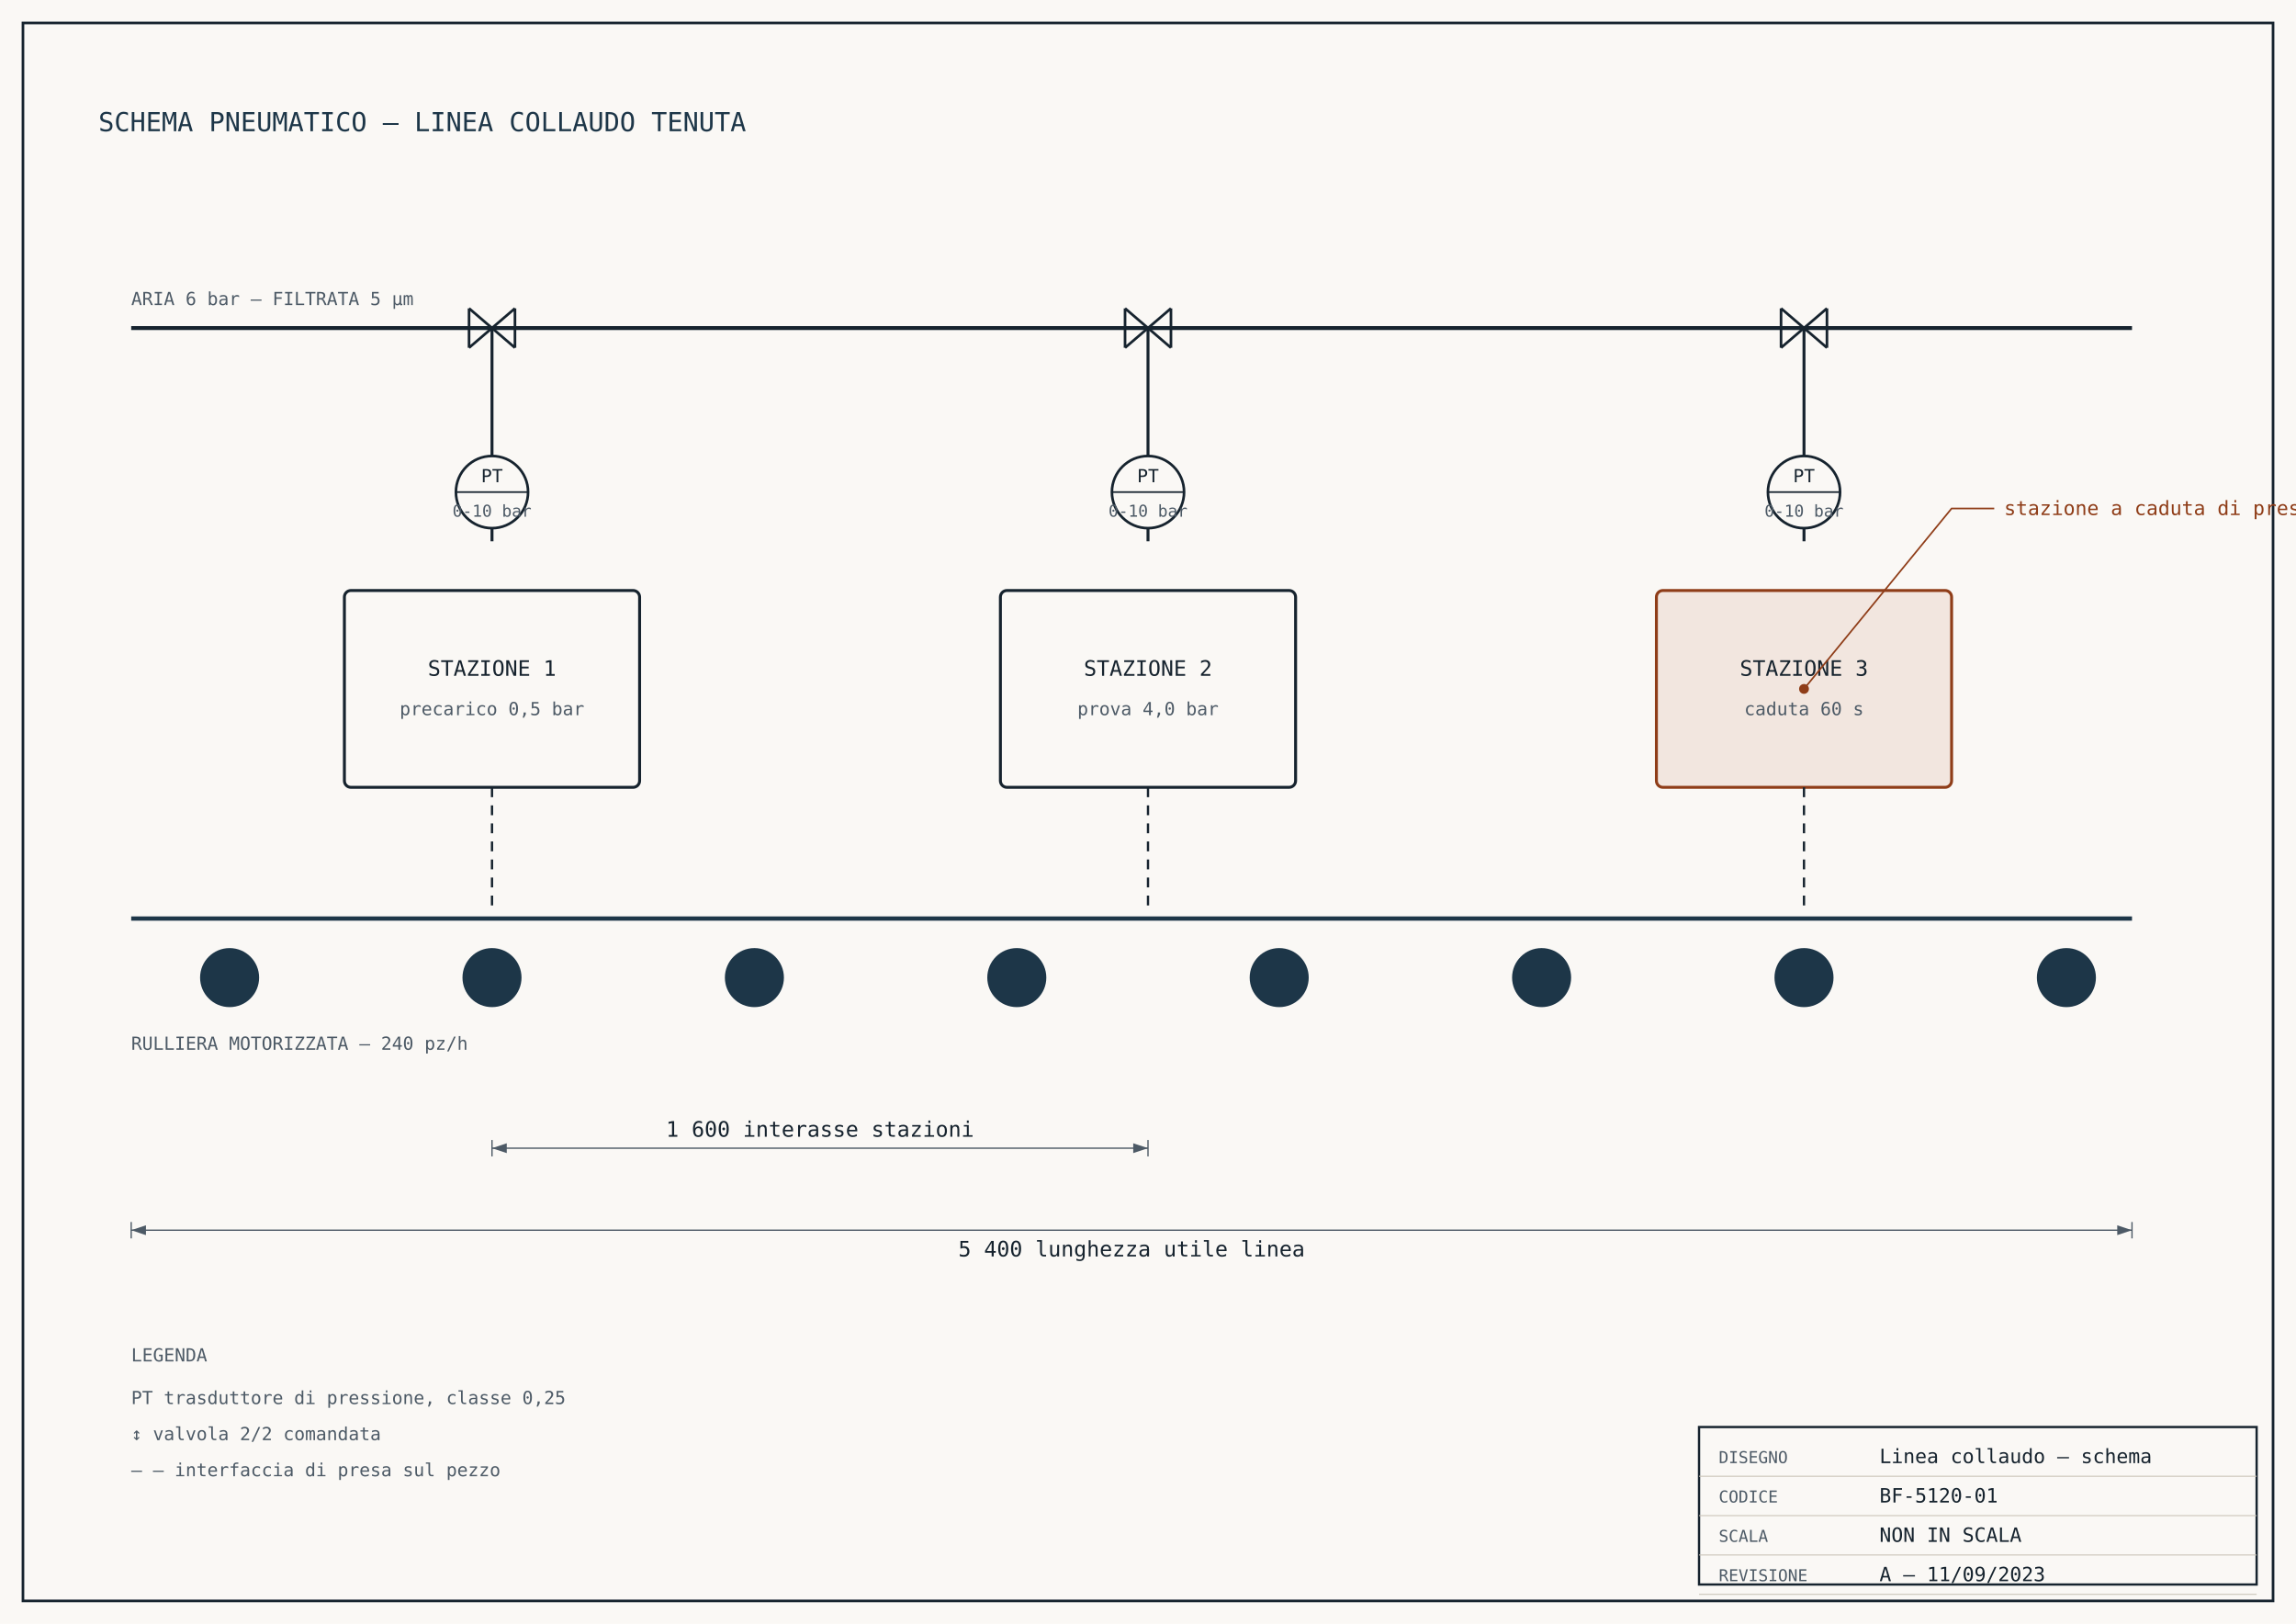
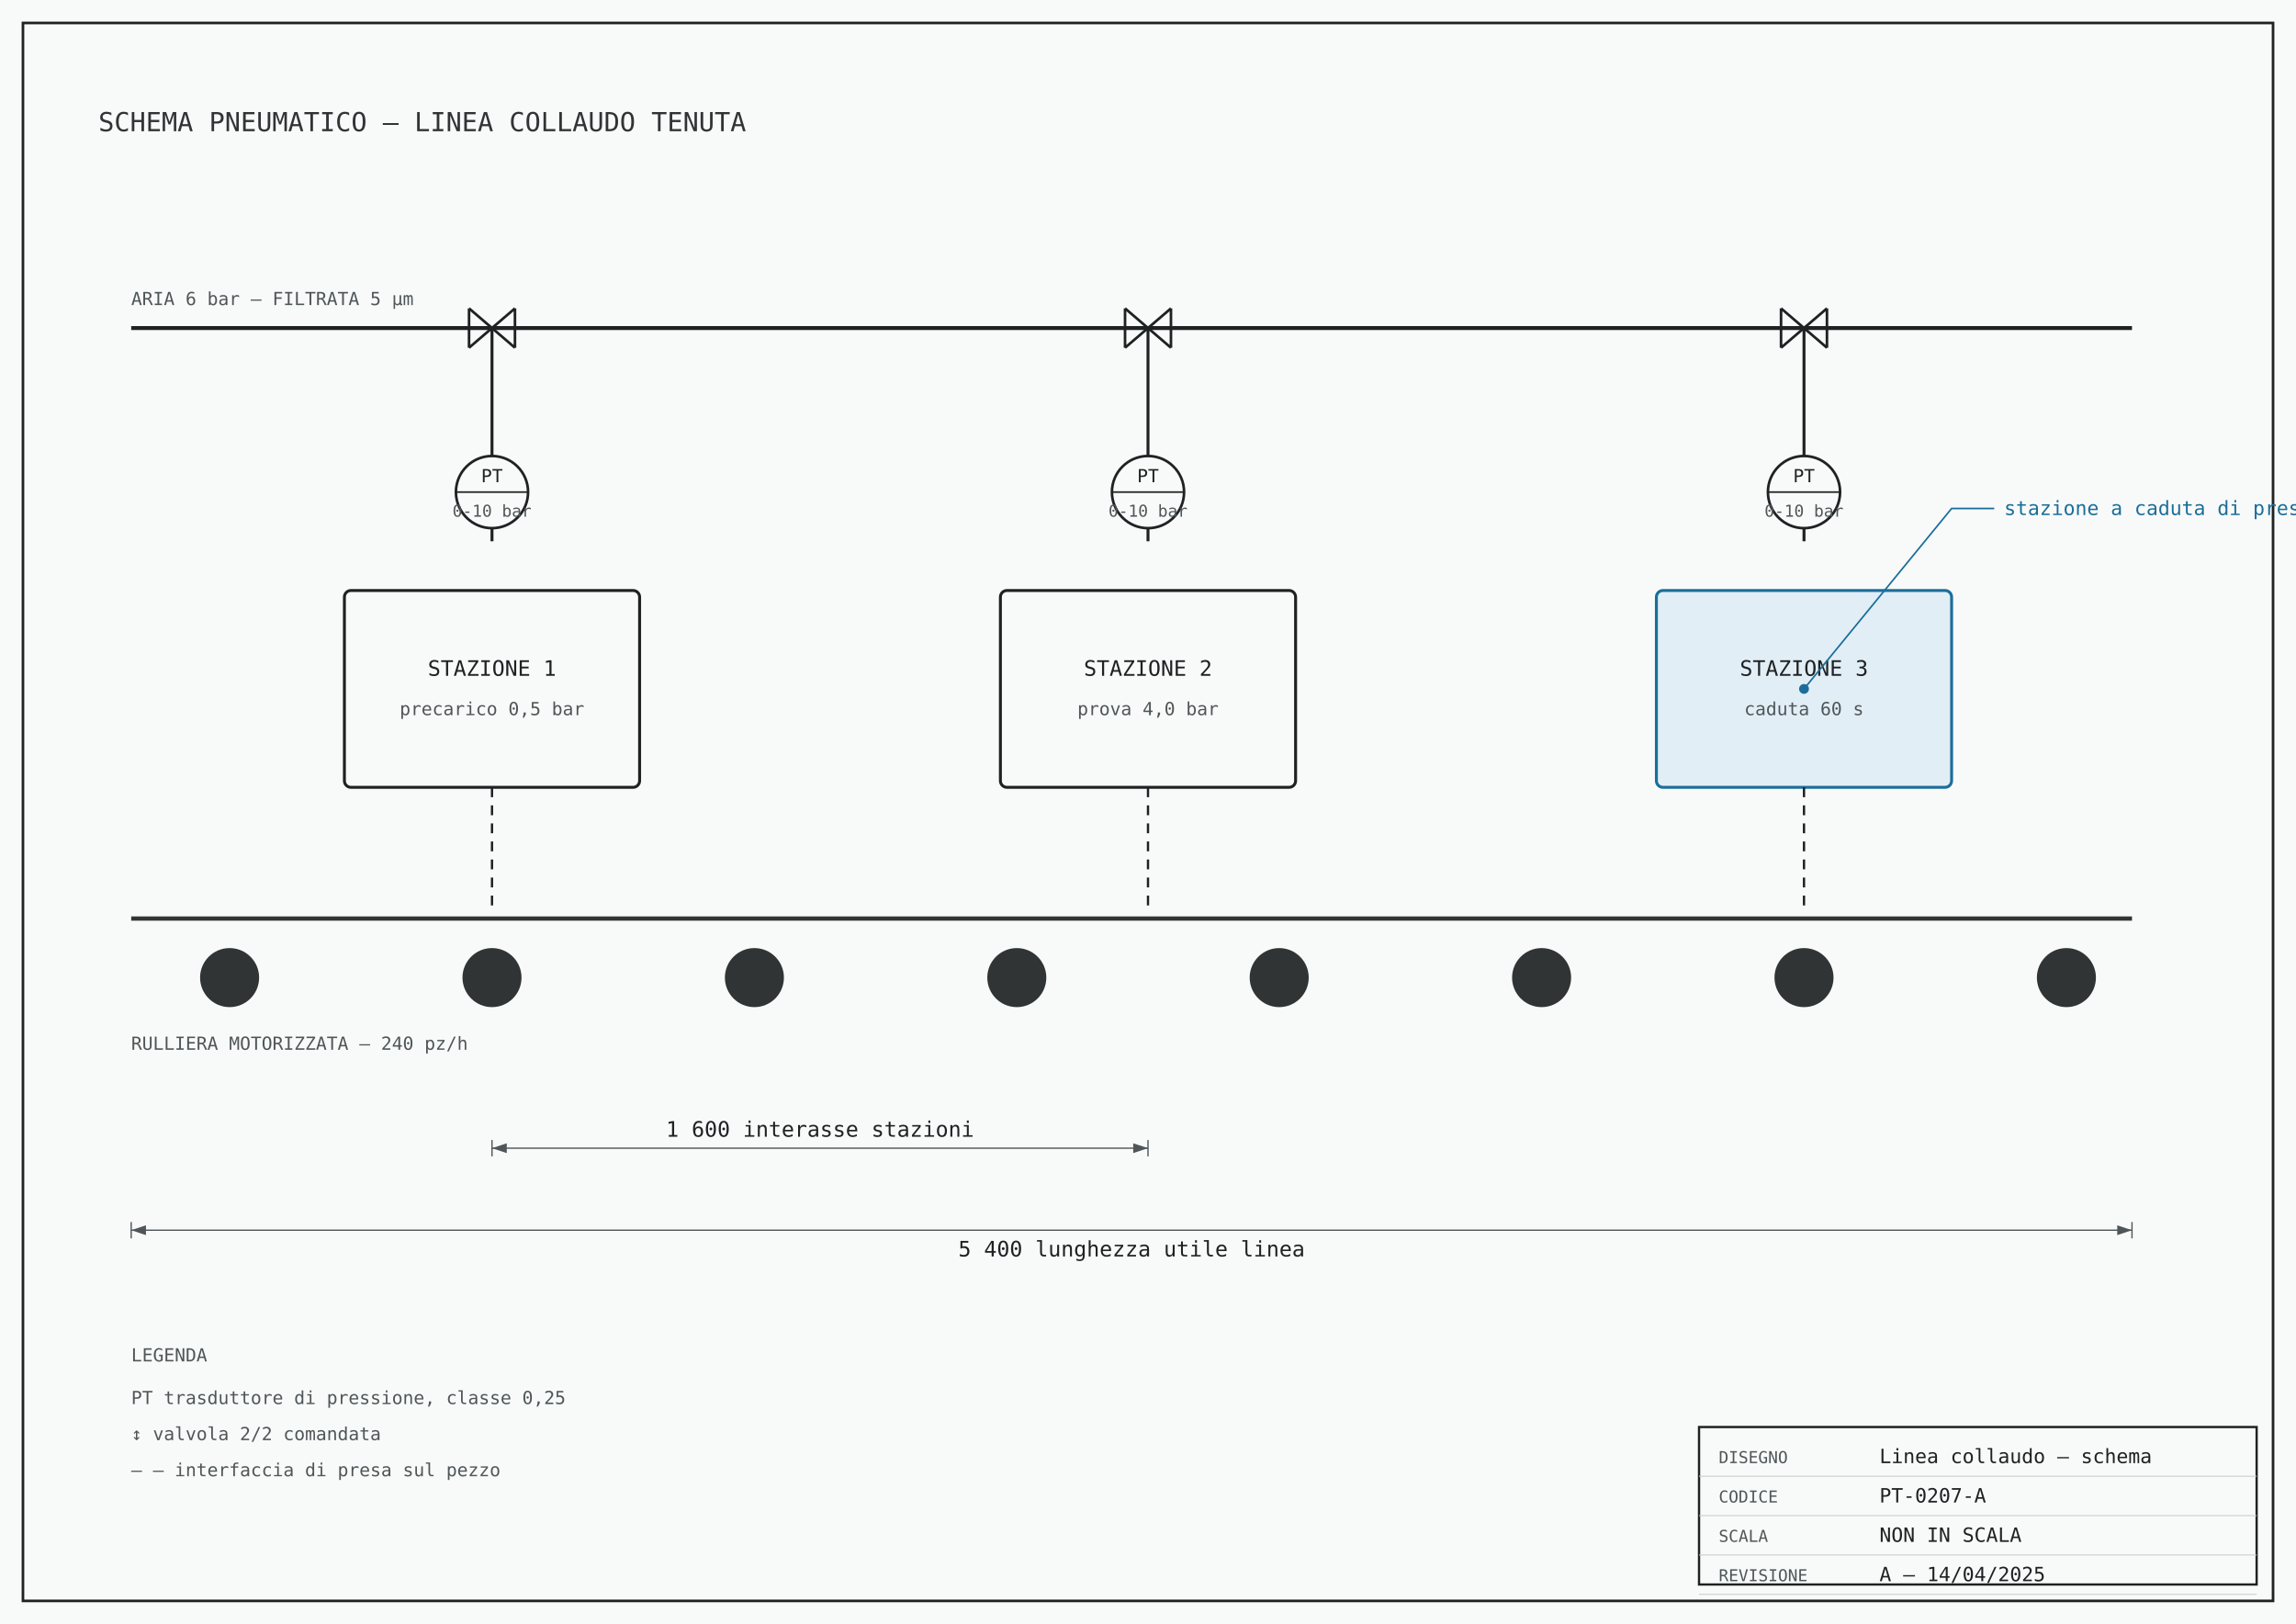
<svg xmlns="http://www.w3.org/2000/svg" width="1400" height="990" viewBox="0 0 1400 990">
-   <rect width="1400" height="990" fill="#faf8f5" />
-   <rect x="14" y="14" width="1372" height="962" fill="none" stroke="#16232e" stroke-width="1.6" />
-   <text x="60" y="80" font-family="'DejaVu Sans Mono',monospace" font-size="16" fill="#1d3648">SCHEMA PNEUMATICO — LINEA COLLAUDO TENUTA</text>
-   <g stroke="#16232e" stroke-width="2.4" fill="none">
+   <rect width="1400" height="990" fill="#f8faf9" />
+   <rect x="14" y="14" width="1372" height="962" fill="none" stroke="#1e2223" stroke-width="1.6" />
+   <text x="60" y="80" font-family="'DejaVu Sans Mono',monospace" font-size="16" fill="#303435">SCHEMA PNEUMATICO — LINEA COLLAUDO TENUTA</text>
+   <g stroke="#1e2223" stroke-width="2.4" fill="none">
    <path d="M80 200H1300" />
  </g>
-   <text x="80" y="186" font-family="'DejaVu Sans Mono',monospace" font-size="11" fill="#4d5a66">ARIA 6 bar — FILTRATA 5 µm</text>
-   <g stroke="#16232e" stroke-width="1.6" fill="none">
+   <text x="80" y="186" font-family="'DejaVu Sans Mono',monospace" font-size="11" fill="#4f5658">ARIA 6 bar — FILTRATA 5 µm</text>
+   <g stroke="#1e2223" stroke-width="1.6" fill="none">
    <path d="M286 188l28 24M286 212l28 -24M286 188v24M314 188v24" />
  </g>
-   <g stroke="#16232e" stroke-width="1.6" fill="none">
+   <g stroke="#1e2223" stroke-width="1.6" fill="none">
    <path d="M686 188l28 24M686 212l28 -24M686 188v24M714 188v24" />
  </g>
-   <g stroke="#16232e" stroke-width="1.6" fill="none">
+   <g stroke="#1e2223" stroke-width="1.6" fill="none">
    <path d="M1086 188l28 24M1086 212l28 -24M1086 188v24M1114 188v24" />
  </g>
-   <g stroke="#16232e" stroke-width="1.8" fill="none">
+   <g stroke="#1e2223" stroke-width="1.8" fill="none">
    <path d="M300 200V330" />
    <path d="M700 200V330" />
    <path d="M1100 200V330" />
  </g>
  <g>
-     <circle cx="300" cy="300" r="22" fill="#faf8f5" stroke="#16232e" stroke-width="1.6" />
-     <path d="M278 300h44" stroke="#16232e" stroke-width="1" />
-     <text x="300" y="294" text-anchor="middle" font-family="'DejaVu Sans Mono',monospace" font-size="11" fill="#16232e">PT</text>
-     <text x="300" y="315" text-anchor="middle" font-family="'DejaVu Sans Mono',monospace" font-size="10" fill="#4d5a66">0-10 bar</text>
+     <circle cx="300" cy="300" r="22" fill="#f8faf9" stroke="#1e2223" stroke-width="1.6" />
+     <path d="M278 300h44" stroke="#1e2223" stroke-width="1" />
+     <text x="300" y="294" text-anchor="middle" font-family="'DejaVu Sans Mono',monospace" font-size="11" fill="#1e2223">PT</text>
+     <text x="300" y="315" text-anchor="middle" font-family="'DejaVu Sans Mono',monospace" font-size="10" fill="#4f5658">0-10 bar</text>
  </g>
  <g>
-     <circle cx="700" cy="300" r="22" fill="#faf8f5" stroke="#16232e" stroke-width="1.6" />
-     <path d="M678 300h44" stroke="#16232e" stroke-width="1" />
-     <text x="700" y="294" text-anchor="middle" font-family="'DejaVu Sans Mono',monospace" font-size="11" fill="#16232e">PT</text>
-     <text x="700" y="315" text-anchor="middle" font-family="'DejaVu Sans Mono',monospace" font-size="10" fill="#4d5a66">0-10 bar</text>
+     <circle cx="700" cy="300" r="22" fill="#f8faf9" stroke="#1e2223" stroke-width="1.6" />
+     <path d="M678 300h44" stroke="#1e2223" stroke-width="1" />
+     <text x="700" y="294" text-anchor="middle" font-family="'DejaVu Sans Mono',monospace" font-size="11" fill="#1e2223">PT</text>
+     <text x="700" y="315" text-anchor="middle" font-family="'DejaVu Sans Mono',monospace" font-size="10" fill="#4f5658">0-10 bar</text>
  </g>
  <g>
-     <circle cx="1100" cy="300" r="22" fill="#faf8f5" stroke="#16232e" stroke-width="1.6" />
-     <path d="M1078 300h44" stroke="#16232e" stroke-width="1" />
-     <text x="1100" y="294" text-anchor="middle" font-family="'DejaVu Sans Mono',monospace" font-size="11" fill="#16232e">PT</text>
-     <text x="1100" y="315" text-anchor="middle" font-family="'DejaVu Sans Mono',monospace" font-size="10" fill="#4d5a66">0-10 bar</text>
+     <circle cx="1100" cy="300" r="22" fill="#f8faf9" stroke="#1e2223" stroke-width="1.6" />
+     <path d="M1078 300h44" stroke="#1e2223" stroke-width="1" />
+     <text x="1100" y="294" text-anchor="middle" font-family="'DejaVu Sans Mono',monospace" font-size="11" fill="#1e2223">PT</text>
+     <text x="1100" y="315" text-anchor="middle" font-family="'DejaVu Sans Mono',monospace" font-size="10" fill="#4f5658">0-10 bar</text>
  </g>
  <g>
-     <rect x="210" y="360" width="180" height="120" rx="4" fill="none" stroke="#16232e" stroke-width="1.8" />
-     <text x="300" y="412" text-anchor="middle" font-family="'DejaVu Sans Mono',monospace" font-size="13" fill="#16232e">STAZIONE 1</text>
-     <text x="300" y="436" text-anchor="middle" font-family="'DejaVu Sans Mono',monospace" font-size="11" fill="#4d5a66">precarico 0,5 bar</text>
+     <rect x="210" y="360" width="180" height="120" rx="4" fill="none" stroke="#1e2223" stroke-width="1.8" />
+     <text x="300" y="412" text-anchor="middle" font-family="'DejaVu Sans Mono',monospace" font-size="13" fill="#1e2223">STAZIONE 1</text>
+     <text x="300" y="436" text-anchor="middle" font-family="'DejaVu Sans Mono',monospace" font-size="11" fill="#4f5658">precarico 0,5 bar</text>
  </g>
  <g>
-     <rect x="610" y="360" width="180" height="120" rx="4" fill="none" stroke="#16232e" stroke-width="1.8" />
-     <text x="700" y="412" text-anchor="middle" font-family="'DejaVu Sans Mono',monospace" font-size="13" fill="#16232e">STAZIONE 2</text>
-     <text x="700" y="436" text-anchor="middle" font-family="'DejaVu Sans Mono',monospace" font-size="11" fill="#4d5a66">prova 4,0 bar</text>
+     <rect x="610" y="360" width="180" height="120" rx="4" fill="none" stroke="#1e2223" stroke-width="1.8" />
+     <text x="700" y="412" text-anchor="middle" font-family="'DejaVu Sans Mono',monospace" font-size="13" fill="#1e2223">STAZIONE 2</text>
+     <text x="700" y="436" text-anchor="middle" font-family="'DejaVu Sans Mono',monospace" font-size="11" fill="#4f5658">prova 4,0 bar</text>
  </g>
  <g>
-     <rect x="1010" y="360" width="180" height="120" rx="4" fill="#f2e6df" stroke="#8f3d18" stroke-width="1.8" />
-     <text x="1100" y="412" text-anchor="middle" font-family="'DejaVu Sans Mono',monospace" font-size="13" fill="#16232e">STAZIONE 3</text>
-     <text x="1100" y="436" text-anchor="middle" font-family="'DejaVu Sans Mono',monospace" font-size="11" fill="#4d5a66">caduta 60 s</text>
+     <rect x="1010" y="360" width="180" height="120" rx="4" fill="#e2eef5" stroke="#1b6e9b" stroke-width="1.8" />
+     <text x="1100" y="412" text-anchor="middle" font-family="'DejaVu Sans Mono',monospace" font-size="13" fill="#1e2223">STAZIONE 3</text>
+     <text x="1100" y="436" text-anchor="middle" font-family="'DejaVu Sans Mono',monospace" font-size="11" fill="#4f5658">caduta 60 s</text>
  </g>
-   <g stroke="#1d3648" stroke-width="2.6" fill="none">
+   <g stroke="#303435" stroke-width="2.6" fill="none">
    <path d="M80 560H1300" />
  </g>
-   <g fill="#1d3648">
+   <g fill="#303435">
    <circle cx="140" cy="596" r="18" />
    <circle cx="300" cy="596" r="18" />
    <circle cx="460" cy="596" r="18" />
    <circle cx="620" cy="596" r="18" />
    <circle cx="780" cy="596" r="18" />
    <circle cx="940" cy="596" r="18" />
    <circle cx="1100" cy="596" r="18" />
    <circle cx="1260" cy="596" r="18" />
  </g>
-   <text x="80" y="640" font-family="'DejaVu Sans Mono',monospace" font-size="11" fill="#4d5a66">RULLIERA MOTORIZZATA — 240 pz/h</text>
-   <g stroke="#16232e" stroke-width="1.4" stroke-dasharray="6 5" fill="none">
+   <text x="80" y="640" font-family="'DejaVu Sans Mono',monospace" font-size="11" fill="#4f5658">RULLIERA MOTORIZZATA — 240 pz/h</text>
+   <g stroke="#1e2223" stroke-width="1.4" stroke-dasharray="6 5" fill="none">
    <path d="M300 480V554M700 480V554M1100 480V554" />
  </g>
-   <g stroke="#4d5a66" stroke-width="0.8" fill="none">
+   <g stroke="#4f5658" stroke-width="0.8" fill="none">
    <path d="M300 695v10M700 695v10" />
    <path d="M300 700H700" />
-     <path d="M300 700l9 -3v6z" fill="#4d5a66" stroke="none" />
-     <path d="M700 700l-9 -3v6z" fill="#4d5a66" stroke="none" />
+     <path d="M300 700l9 -3v6z" fill="#4f5658" stroke="none" />
+     <path d="M700 700l-9 -3v6z" fill="#4f5658" stroke="none" />
  </g>
-   <text x="500" y="693" text-anchor="middle" font-family="'DejaVu Sans Mono',monospace" font-size="13" fill="#16232e">1 600 interasse stazioni</text>
-   <g stroke="#4d5a66" stroke-width="0.8" fill="none">
+   <text x="500" y="693" text-anchor="middle" font-family="'DejaVu Sans Mono',monospace" font-size="13" fill="#1e2223">1 600 interasse stazioni</text>
+   <g stroke="#4f5658" stroke-width="0.8" fill="none">
    <path d="M80 745v10M1300 745v10" />
    <path d="M80 750H1300" />
-     <path d="M80 750l9 -3v6z" fill="#4d5a66" stroke="none" />
-     <path d="M1300 750l-9 -3v6z" fill="#4d5a66" stroke="none" />
+     <path d="M80 750l9 -3v6z" fill="#4f5658" stroke="none" />
+     <path d="M1300 750l-9 -3v6z" fill="#4f5658" stroke="none" />
  </g>
-   <text x="690" y="766" text-anchor="middle" font-family="'DejaVu Sans Mono',monospace" font-size="13" fill="#16232e">5 400 lunghezza utile linea</text>
-   <g stroke="#8f3d18" stroke-width="1" fill="none">
+   <text x="690" y="766" text-anchor="middle" font-family="'DejaVu Sans Mono',monospace" font-size="13" fill="#1e2223">5 400 lunghezza utile linea</text>
+   <g stroke="#1b6e9b" stroke-width="1" fill="none">
    <path d="M1100 420l90 -110h26" />
-     <circle cx="1100" cy="420" r="2.5" fill="#8f3d18" />
+     <circle cx="1100" cy="420" r="2.5" fill="#1b6e9b" />
  </g>
-   <text x="1222" y="314" text-anchor="start" font-family="'DejaVu Sans Mono',monospace" font-size="12" fill="#8f3d18">stazione a caduta di pressione</text>
-   <g font-family="'DejaVu Sans Mono',monospace" font-size="11" fill="#4d5a66">
+   <text x="1222" y="314" text-anchor="start" font-family="'DejaVu Sans Mono',monospace" font-size="12" fill="#1b6e9b">stazione a caduta di pressione</text>
+   <g font-family="'DejaVu Sans Mono',monospace" font-size="11" fill="#4f5658">
    <text x="80" y="830">LEGENDA</text>
    <text x="80" y="856">PT   trasduttore di pressione, classe 0,25</text>
    <text x="80" y="878">↕    valvola 2/2 comandata</text>
    <text x="80" y="900">– –  interfaccia di presa sul pezzo</text>
  </g>
  <g>
-     <rect x="1036" y="870" width="340" height="96" fill="none" stroke="#16232e" stroke-width="1.4" />
-     <text x="1048" y="892" font-family="'DejaVu Sans Mono',monospace" font-size="10" fill="#4d5a66">DISEGNO</text>
-     <text x="1146" y="892" font-family="'DejaVu Sans Mono',monospace" font-size="12" fill="#16232e">Linea collaudo — schema</text>
-     <path d="M1036 900H1376" stroke="#c9c2b6" stroke-width="0.6" />
-     <text x="1048" y="916" font-family="'DejaVu Sans Mono',monospace" font-size="10" fill="#4d5a66">CODICE</text>
-     <text x="1146" y="916" font-family="'DejaVu Sans Mono',monospace" font-size="12" fill="#16232e">BF-5120-01</text>
-     <path d="M1036 924H1376" stroke="#c9c2b6" stroke-width="0.6" />
-     <text x="1048" y="940" font-family="'DejaVu Sans Mono',monospace" font-size="10" fill="#4d5a66">SCALA</text>
-     <text x="1146" y="940" font-family="'DejaVu Sans Mono',monospace" font-size="12" fill="#16232e">NON IN SCALA</text>
-     <path d="M1036 948H1376" stroke="#c9c2b6" stroke-width="0.6" />
-     <text x="1048" y="964" font-family="'DejaVu Sans Mono',monospace" font-size="10" fill="#4d5a66">REVISIONE</text>
-     <text x="1146" y="964" font-family="'DejaVu Sans Mono',monospace" font-size="12" fill="#16232e">A — 11/09/2023</text>
-     <path d="M1036 972H1376" stroke="#c9c2b6" stroke-width="0.6" />
+     <rect x="1036" y="870" width="340" height="96" fill="none" stroke="#1e2223" stroke-width="1.4" />
+     <text x="1048" y="892" font-family="'DejaVu Sans Mono',monospace" font-size="10" fill="#4f5658">DISEGNO</text>
+     <text x="1146" y="892" font-family="'DejaVu Sans Mono',monospace" font-size="12" fill="#1e2223">Linea collaudo — schema</text>
+     <path d="M1036 900H1376" stroke="#c6cdcd" stroke-width="0.6" />
+     <text x="1048" y="916" font-family="'DejaVu Sans Mono',monospace" font-size="10" fill="#4f5658">CODICE</text>
+     <text x="1146" y="916" font-family="'DejaVu Sans Mono',monospace" font-size="12" fill="#1e2223">PT-0207-A</text>
+     <path d="M1036 924H1376" stroke="#c6cdcd" stroke-width="0.6" />
+     <text x="1048" y="940" font-family="'DejaVu Sans Mono',monospace" font-size="10" fill="#4f5658">SCALA</text>
+     <text x="1146" y="940" font-family="'DejaVu Sans Mono',monospace" font-size="12" fill="#1e2223">NON IN SCALA</text>
+     <path d="M1036 948H1376" stroke="#c6cdcd" stroke-width="0.6" />
+     <text x="1048" y="964" font-family="'DejaVu Sans Mono',monospace" font-size="10" fill="#4f5658">REVISIONE</text>
+     <text x="1146" y="964" font-family="'DejaVu Sans Mono',monospace" font-size="12" fill="#1e2223">A — 14/04/2025</text>
+     <path d="M1036 972H1376" stroke="#c6cdcd" stroke-width="0.6" />
  </g>
</svg>
